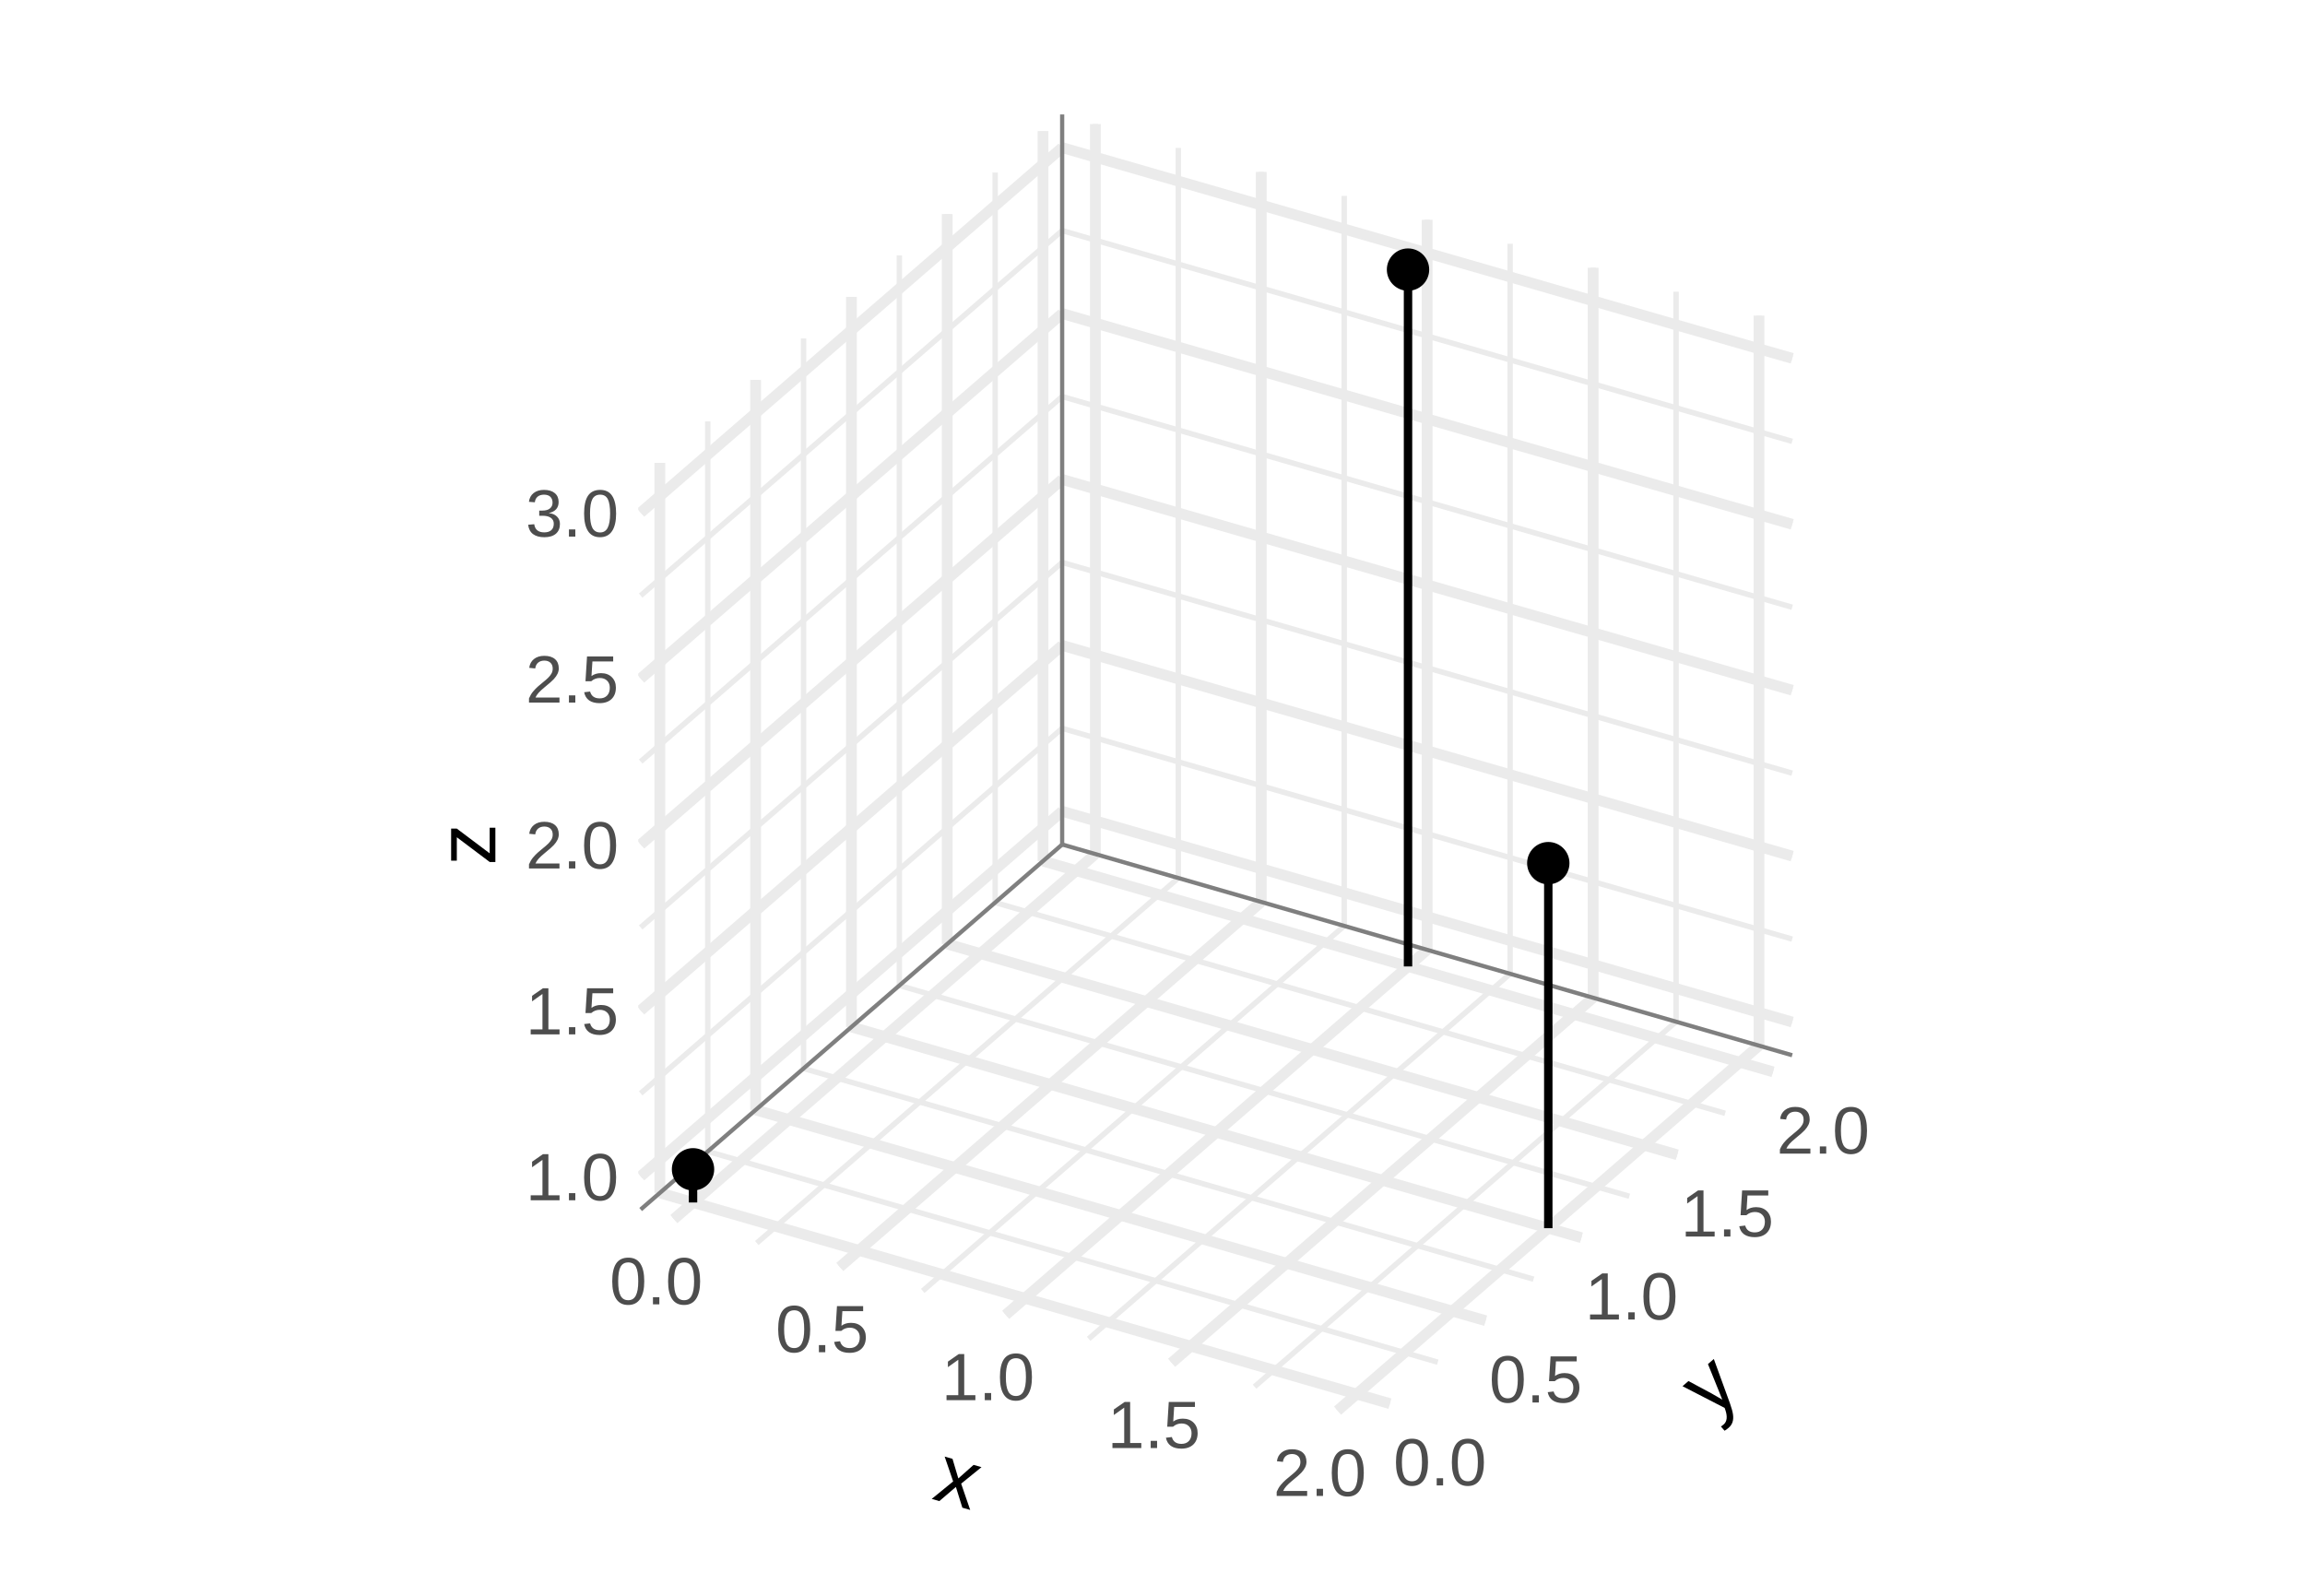
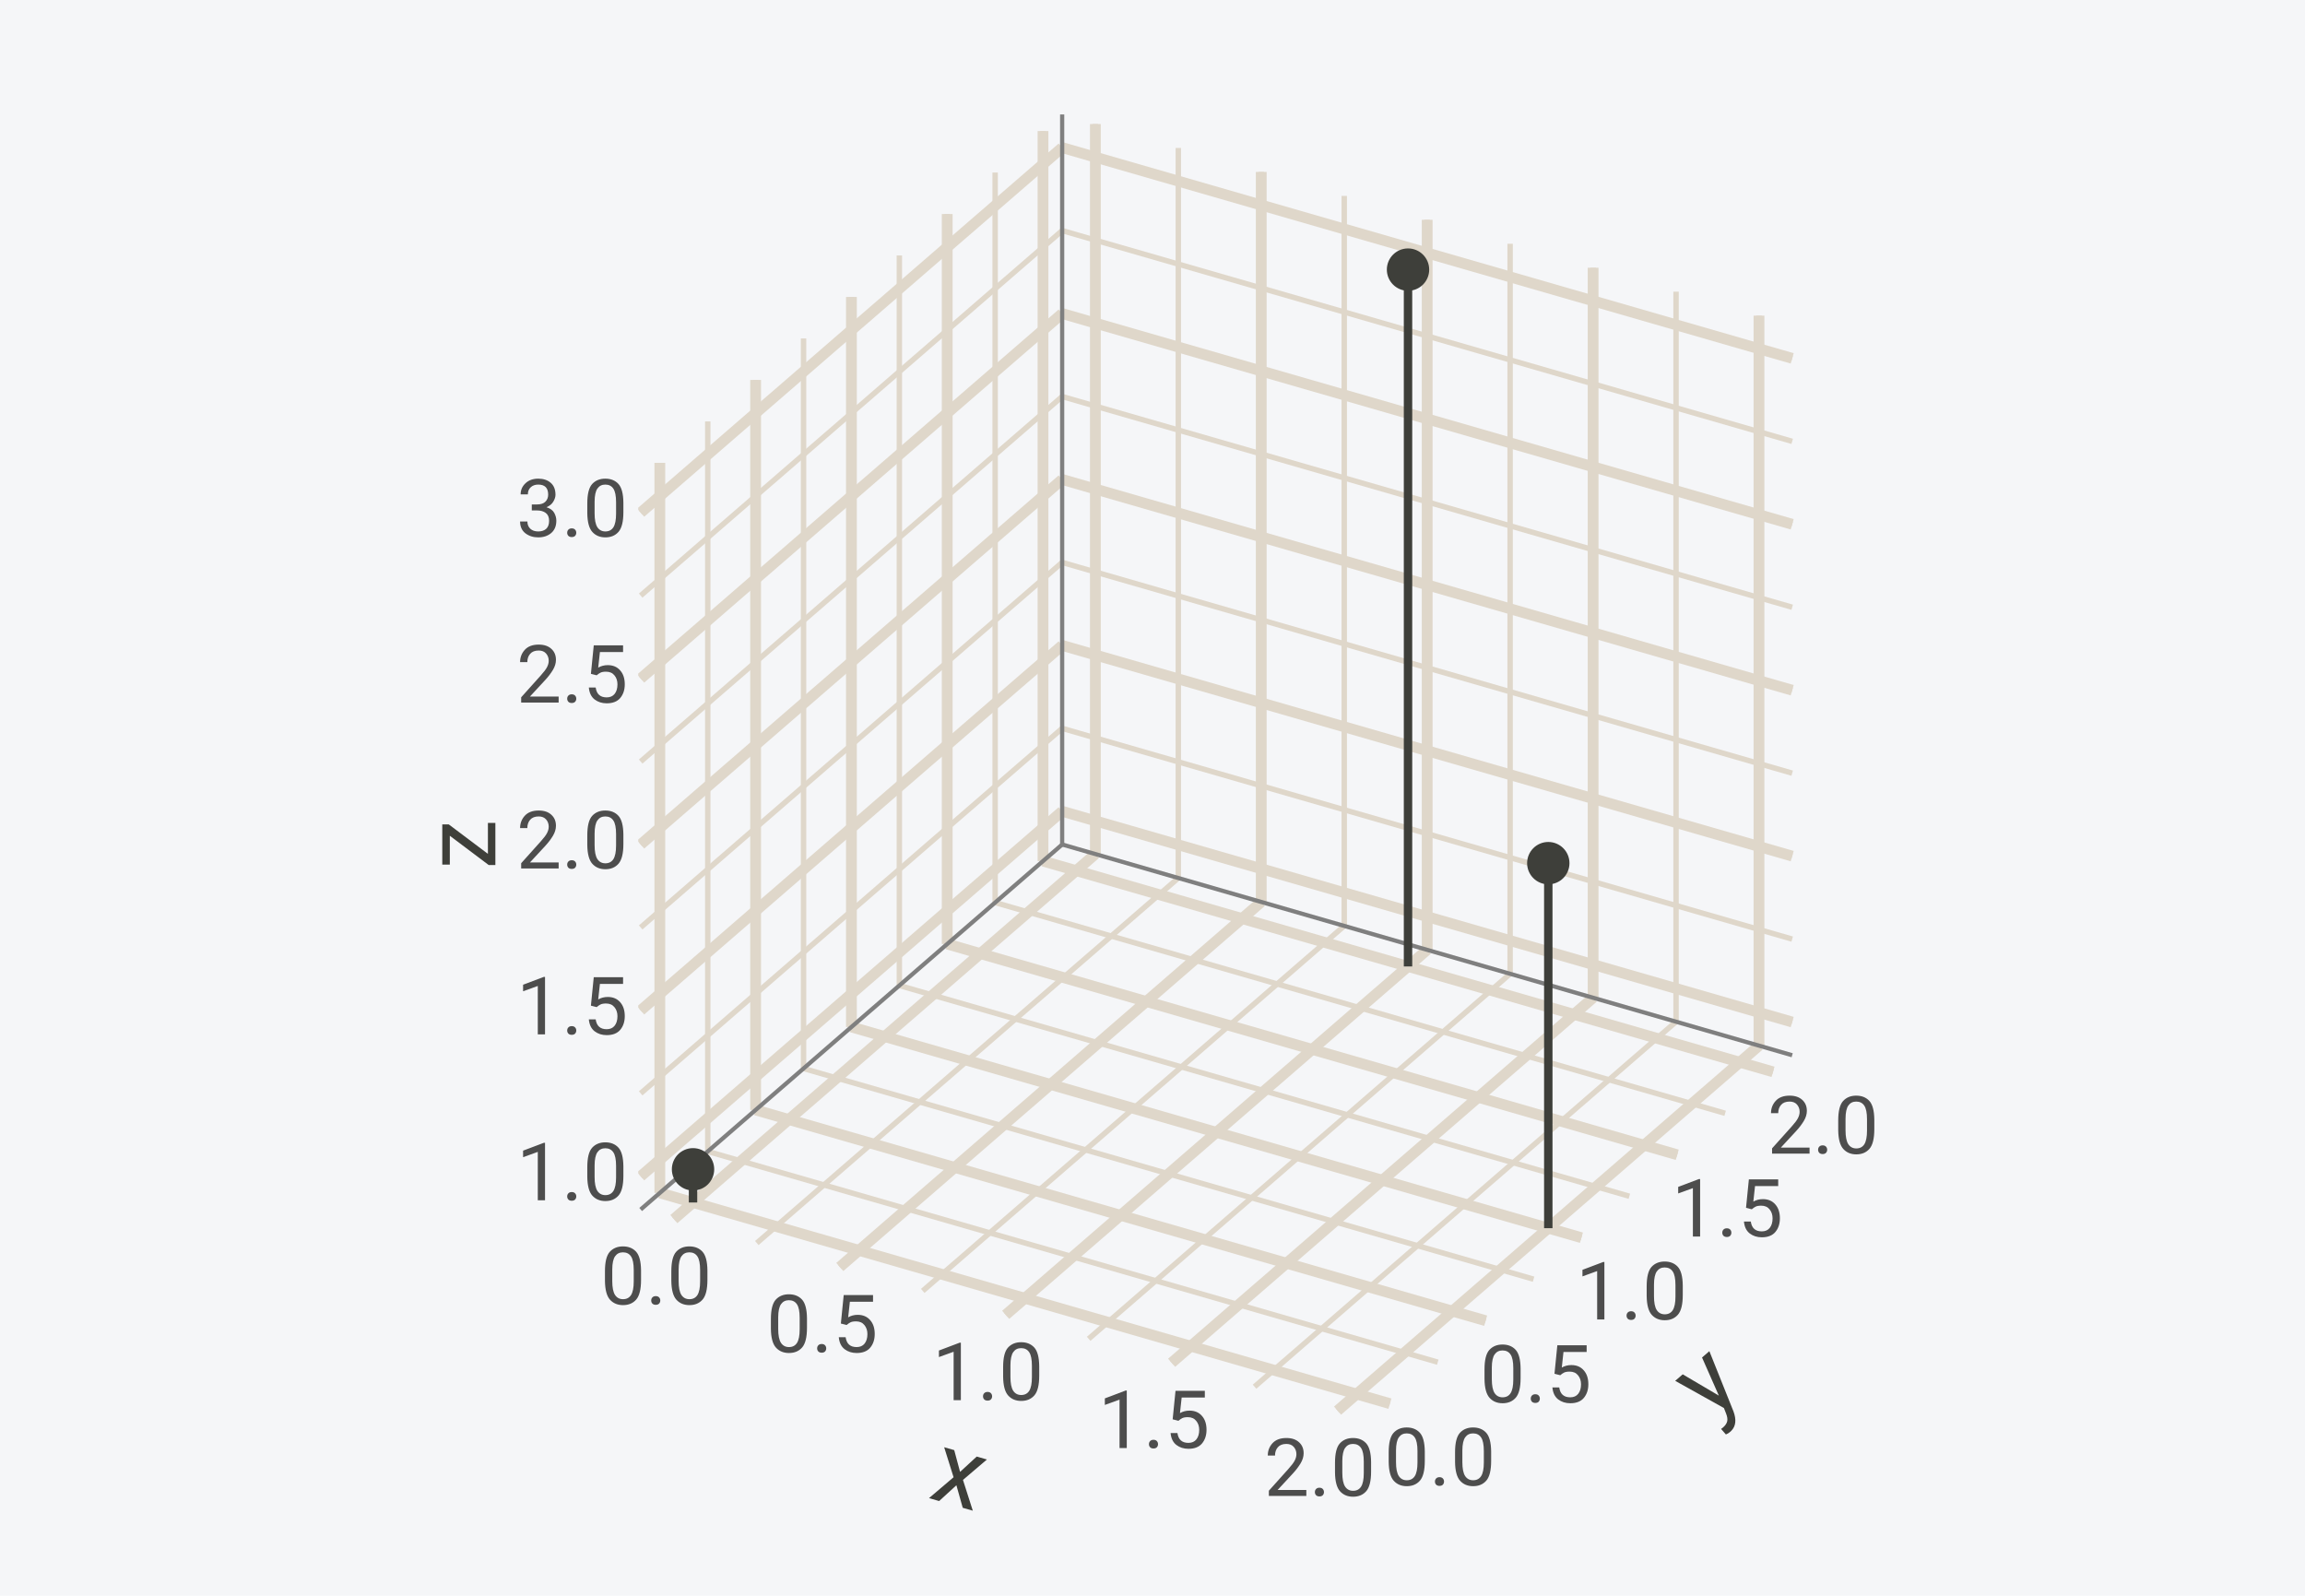
<svg xmlns="http://www.w3.org/2000/svg" width="468.00pt" height="324.00pt" viewBox="0 0 468.00 324.00">
  <g class="svglite">
    <defs>
      <style type="text/css">
-     .svglite line, .svglite polyline, .svglite polygon, .svglite path, .svglite rect, .svglite circle {
+     /* theme-aware-processed */
+     .svglite line, .svglite polyline, .svglite polygon, .svglite path, .svglite circle {
      fill: none;
-       stroke: #000000;
+       stroke: #3E3F3A;
+       stroke-linecap: round;
+       stroke-linejoin: round;
+       stroke-miterlimit: 10.00;
+     }
+     .svglite &gt; g &gt; rect {
+       fill: none;
+       stroke: #3E3F3A;
      stroke-linecap: round;
      stroke-linejoin: round;
      stroke-miterlimit: 10.00;
    }
    .svglite text {
      white-space: pre;
+       fill: #3E3F3A;
    }
    .svglite g.glyphgroup path {
      fill: inherit;
      stroke: none;
    }
  </style>
    </defs>
-     <rect width="100%" height="100%" style="stroke: none; fill: none;" />
+     <rect class="svg-bg" width="100%" height="100%" style="stroke: none; fill: #F5F6F8;" />
    <defs>
      <clipPath id="cpMC4wMHw0NjguMDB8MC4wMHwzMjQuMDA=">
        <rect x="0.00" y="0.00" width="468.00" height="324.00" />
      </clipPath>
    </defs>
    <g clip-path="url(#cpMC4wMHw0NjguMDB8MC4wMHwzMjQuMDA=)">
</g>
    <defs>
      <clipPath id="cpNzIuMDB8Mzk2LjAwfDAuMDB8MzI0LjAw">
        <rect x="72.00" y="0.00" width="324.00" height="324.00" />
      </clipPath>
    </defs>
    <g clip-path="url(#cpNzIuMDB8Mzk2LjAwfDAuMDB8MzI0LjAw)">
      <rect x="72.00" y="0.00" width="324.00" height="324.00" style="stroke-width: 1.65; stroke: none;" />
    </g>
    <g clip-path="url(#cpMC4wMHw0NjguMDB8MC4wMHwzMjQuMDA=)">
      <rect x="80.47" y="8.47" width="307.06" height="307.06" style="stroke-width: 1.65; stroke: none;" />
    </g>
    <defs>
      <clipPath id="cpMTI5LjU4fDM2NC4zOHwxNi40NHwyOTUuMTY=">
        <rect x="129.58" y="16.44" width="234.80" height="278.72" />
      </clipPath>
    </defs>
    <g clip-path="url(#cpMTI5LjU4fDM2NC4zOHwxNi40NHwyOTUuMTY=)">
-       <polyline points="133.97,242.20 133.97,93.98 " style="stroke-width: 1.10; stroke: #EBEBEB; stroke-linecap: butt;" />
-       <polyline points="143.70,233.78 143.70,85.56 " style="stroke-width: 1.10; stroke: #EBEBEB; stroke-linecap: butt;" />
-       <polyline points="153.42,225.36 153.42,77.14 " style="stroke-width: 1.10; stroke: #EBEBEB; stroke-linecap: butt;" />
-       <polyline points="163.15,216.94 163.15,68.71 " style="stroke-width: 1.10; stroke: #EBEBEB; stroke-linecap: butt;" />
-       <polyline points="172.87,208.51 172.87,60.29 " style="stroke-width: 1.10; stroke: #EBEBEB; stroke-linecap: butt;" />
-       <polyline points="182.60,200.09 182.60,51.87 " style="stroke-width: 1.10; stroke: #EBEBEB; stroke-linecap: butt;" />
-       <polyline points="192.32,191.67 192.32,43.45 " style="stroke-width: 1.10; stroke: #EBEBEB; stroke-linecap: butt;" />
-       <polyline points="202.05,183.25 202.05,35.03 " style="stroke-width: 1.10; stroke: #EBEBEB; stroke-linecap: butt;" />
-       <polyline points="211.77,174.83 211.77,26.61 " style="stroke-width: 1.10; stroke: #EBEBEB; stroke-linecap: butt;" />
-       <polyline points="133.97,242.20 133.97,93.98 " style="stroke-width: 2.19; stroke: #EBEBEB; stroke-linecap: butt;" />
-       <polyline points="153.42,225.36 153.42,77.14 " style="stroke-width: 2.19; stroke: #EBEBEB; stroke-linecap: butt;" />
-       <polyline points="172.87,208.51 172.87,60.29 " style="stroke-width: 2.19; stroke: #EBEBEB; stroke-linecap: butt;" />
-       <polyline points="192.32,191.67 192.32,43.45 " style="stroke-width: 2.19; stroke: #EBEBEB; stroke-linecap: butt;" />
-       <polyline points="211.77,174.83 211.77,26.61 " style="stroke-width: 2.19; stroke: #EBEBEB; stroke-linecap: butt;" />
-       <polyline points="130.08,238.83 215.66,164.72 " style="stroke-width: 1.10; stroke: #EBEBEB; stroke-linecap: butt;" />
-       <polyline points="130.08,221.99 215.66,147.88 " style="stroke-width: 1.10; stroke: #EBEBEB; stroke-linecap: butt;" />
-       <polyline points="130.08,205.15 215.66,131.04 " style="stroke-width: 1.10; stroke: #EBEBEB; stroke-linecap: butt;" />
-       <polyline points="130.08,188.30 215.66,114.19 " style="stroke-width: 1.10; stroke: #EBEBEB; stroke-linecap: butt;" />
-       <polyline points="130.08,171.46 215.66,97.35 " style="stroke-width: 1.10; stroke: #EBEBEB; stroke-linecap: butt;" />
-       <polyline points="130.08,154.62 215.66,80.51 " style="stroke-width: 1.10; stroke: #EBEBEB; stroke-linecap: butt;" />
-       <polyline points="130.08,137.77 215.66,63.66 " style="stroke-width: 1.10; stroke: #EBEBEB; stroke-linecap: butt;" />
-       <polyline points="130.08,120.93 215.66,46.82 " style="stroke-width: 1.10; stroke: #EBEBEB; stroke-linecap: butt;" />
-       <polyline points="130.08,104.09 215.66,29.97 " style="stroke-width: 1.10; stroke: #EBEBEB; stroke-linecap: butt;" />
-       <polyline points="130.08,238.83 215.66,164.72 " style="stroke-width: 2.19; stroke: #EBEBEB; stroke-linecap: butt;" />
-       <polyline points="130.08,205.15 215.66,131.04 " style="stroke-width: 2.19; stroke: #EBEBEB; stroke-linecap: butt;" />
-       <polyline points="130.08,171.46 215.66,97.35 " style="stroke-width: 2.19; stroke: #EBEBEB; stroke-linecap: butt;" />
-       <polyline points="130.08,137.77 215.66,63.66 " style="stroke-width: 2.19; stroke: #EBEBEB; stroke-linecap: butt;" />
-       <polyline points="130.08,104.09 215.66,29.97 " style="stroke-width: 2.19; stroke: #EBEBEB; stroke-linecap: butt;" />
-       <polyline points="222.40,173.40 222.40,25.18 " style="stroke-width: 1.10; stroke: #EBEBEB; stroke-linecap: butt;" />
-       <polyline points="239.24,178.27 239.24,30.04 " style="stroke-width: 1.10; stroke: #EBEBEB; stroke-linecap: butt;" />
-       <polyline points="256.08,183.13 256.08,34.91 " style="stroke-width: 1.10; stroke: #EBEBEB; stroke-linecap: butt;" />
-       <polyline points="272.93,187.99 272.93,39.77 " style="stroke-width: 1.10; stroke: #EBEBEB; stroke-linecap: butt;" />
-       <polyline points="289.77,192.85 289.77,44.63 " style="stroke-width: 1.10; stroke: #EBEBEB; stroke-linecap: butt;" />
-       <polyline points="306.61,197.72 306.61,49.49 " style="stroke-width: 1.10; stroke: #EBEBEB; stroke-linecap: butt;" />
-       <polyline points="323.46,202.58 323.46,54.36 " style="stroke-width: 1.10; stroke: #EBEBEB; stroke-linecap: butt;" />
-       <polyline points="340.30,207.44 340.30,59.22 " style="stroke-width: 1.10; stroke: #EBEBEB; stroke-linecap: butt;" />
-       <polyline points="357.14,212.30 357.14,64.08 " style="stroke-width: 1.10; stroke: #EBEBEB; stroke-linecap: butt;" />
-       <polyline points="222.40,173.40 222.40,25.18 " style="stroke-width: 2.19; stroke: #EBEBEB; stroke-linecap: butt;" />
-       <polyline points="256.08,183.13 256.08,34.91 " style="stroke-width: 2.19; stroke: #EBEBEB; stroke-linecap: butt;" />
-       <polyline points="289.77,192.85 289.77,44.63 " style="stroke-width: 2.19; stroke: #EBEBEB; stroke-linecap: butt;" />
-       <polyline points="323.46,202.58 323.46,54.36 " style="stroke-width: 2.19; stroke: #EBEBEB; stroke-linecap: butt;" />
-       <polyline points="357.14,212.30 357.14,64.08 " style="stroke-width: 2.19; stroke: #EBEBEB; stroke-linecap: butt;" />
-       <polyline points="215.66,164.72 363.88,207.51 " style="stroke-width: 1.10; stroke: #EBEBEB; stroke-linecap: butt;" />
-       <polyline points="215.66,147.88 363.88,190.67 " style="stroke-width: 1.10; stroke: #EBEBEB; stroke-linecap: butt;" />
-       <polyline points="215.66,131.04 363.88,173.82 " style="stroke-width: 1.10; stroke: #EBEBEB; stroke-linecap: butt;" />
-       <polyline points="215.66,114.19 363.88,156.98 " style="stroke-width: 1.10; stroke: #EBEBEB; stroke-linecap: butt;" />
-       <polyline points="215.66,97.35 363.88,140.14 " style="stroke-width: 1.10; stroke: #EBEBEB; stroke-linecap: butt;" />
-       <polyline points="215.66,80.51 363.88,123.29 " style="stroke-width: 1.10; stroke: #EBEBEB; stroke-linecap: butt;" />
-       <polyline points="215.66,63.66 363.88,106.45 " style="stroke-width: 1.10; stroke: #EBEBEB; stroke-linecap: butt;" />
-       <polyline points="215.66,46.82 363.88,89.61 " style="stroke-width: 1.10; stroke: #EBEBEB; stroke-linecap: butt;" />
-       <polyline points="215.66,29.97 363.88,72.76 " style="stroke-width: 1.10; stroke: #EBEBEB; stroke-linecap: butt;" />
-       <polyline points="215.66,164.72 363.88,207.51 " style="stroke-width: 2.19; stroke: #EBEBEB; stroke-linecap: butt;" />
-       <polyline points="215.66,131.04 363.88,173.82 " style="stroke-width: 2.19; stroke: #EBEBEB; stroke-linecap: butt;" />
-       <polyline points="215.66,97.35 363.88,140.14 " style="stroke-width: 2.19; stroke: #EBEBEB; stroke-linecap: butt;" />
-       <polyline points="215.66,63.66 363.88,106.45 " style="stroke-width: 2.19; stroke: #EBEBEB; stroke-linecap: butt;" />
-       <polyline points="215.66,29.97 363.88,72.76 " style="stroke-width: 2.19; stroke: #EBEBEB; stroke-linecap: butt;" />
-       <polyline points="136.82,247.52 222.40,173.40 " style="stroke-width: 1.10; stroke: #EBEBEB; stroke-linecap: butt;" />
-       <polyline points="153.66,252.38 239.24,178.27 " style="stroke-width: 1.10; stroke: #EBEBEB; stroke-linecap: butt;" />
-       <polyline points="170.51,257.24 256.08,183.13 " style="stroke-width: 1.10; stroke: #EBEBEB; stroke-linecap: butt;" />
-       <polyline points="187.35,262.10 272.93,187.99 " style="stroke-width: 1.10; stroke: #EBEBEB; stroke-linecap: butt;" />
-       <polyline points="204.19,266.96 289.77,192.85 " style="stroke-width: 1.10; stroke: #EBEBEB; stroke-linecap: butt;" />
-       <polyline points="221.04,271.83 306.61,197.72 " style="stroke-width: 1.10; stroke: #EBEBEB; stroke-linecap: butt;" />
-       <polyline points="237.88,276.69 323.46,202.58 " style="stroke-width: 1.10; stroke: #EBEBEB; stroke-linecap: butt;" />
-       <polyline points="254.72,281.55 340.30,207.44 " style="stroke-width: 1.10; stroke: #EBEBEB; stroke-linecap: butt;" />
-       <polyline points="271.57,286.41 357.14,212.30 " style="stroke-width: 1.10; stroke: #EBEBEB; stroke-linecap: butt;" />
-       <polyline points="136.82,247.52 222.40,173.40 " style="stroke-width: 2.19; stroke: #EBEBEB; stroke-linecap: butt;" />
-       <polyline points="170.51,257.24 256.08,183.13 " style="stroke-width: 2.19; stroke: #EBEBEB; stroke-linecap: butt;" />
-       <polyline points="204.19,266.96 289.77,192.85 " style="stroke-width: 2.19; stroke: #EBEBEB; stroke-linecap: butt;" />
-       <polyline points="237.88,276.69 323.46,202.58 " style="stroke-width: 2.19; stroke: #EBEBEB; stroke-linecap: butt;" />
-       <polyline points="271.57,286.41 357.14,212.30 " style="stroke-width: 2.19; stroke: #EBEBEB; stroke-linecap: butt;" />
-       <polyline points="133.97,242.20 282.20,284.99 " style="stroke-width: 1.10; stroke: #EBEBEB; stroke-linecap: butt;" />
-       <polyline points="143.70,233.78 291.92,276.57 " style="stroke-width: 1.10; stroke: #EBEBEB; stroke-linecap: butt;" />
-       <polyline points="153.42,225.36 301.64,268.15 " style="stroke-width: 1.10; stroke: #EBEBEB; stroke-linecap: butt;" />
-       <polyline points="163.15,216.94 311.37,259.72 " style="stroke-width: 1.10; stroke: #EBEBEB; stroke-linecap: butt;" />
-       <polyline points="172.87,208.51 321.09,251.30 " style="stroke-width: 1.10; stroke: #EBEBEB; stroke-linecap: butt;" />
-       <polyline points="182.60,200.09 330.82,242.88 " style="stroke-width: 1.10; stroke: #EBEBEB; stroke-linecap: butt;" />
-       <polyline points="192.32,191.67 340.54,234.46 " style="stroke-width: 1.10; stroke: #EBEBEB; stroke-linecap: butt;" />
-       <polyline points="202.05,183.25 350.27,226.04 " style="stroke-width: 1.10; stroke: #EBEBEB; stroke-linecap: butt;" />
-       <polyline points="211.77,174.83 359.99,217.62 " style="stroke-width: 1.10; stroke: #EBEBEB; stroke-linecap: butt;" />
-       <polyline points="133.97,242.20 282.20,284.99 " style="stroke-width: 2.19; stroke: #EBEBEB; stroke-linecap: butt;" />
-       <polyline points="153.42,225.36 301.64,268.15 " style="stroke-width: 2.19; stroke: #EBEBEB; stroke-linecap: butt;" />
-       <polyline points="172.87,208.51 321.09,251.30 " style="stroke-width: 2.19; stroke: #EBEBEB; stroke-linecap: butt;" />
-       <polyline points="192.32,191.67 340.54,234.46 " style="stroke-width: 2.19; stroke: #EBEBEB; stroke-linecap: butt;" />
-       <polyline points="211.77,174.83 359.99,217.62 " style="stroke-width: 2.19; stroke: #EBEBEB; stroke-linecap: butt;" />
+       <polyline points="133.97,242.20 133.97,93.98 " style="stroke-width: 1.10; stroke: #DFD7CA; stroke-linecap: butt;" />
+       <polyline points="143.70,233.78 143.70,85.56 " style="stroke-width: 1.10; stroke: #DFD7CA; stroke-linecap: butt;" />
+       <polyline points="153.42,225.36 153.42,77.14 " style="stroke-width: 1.10; stroke: #DFD7CA; stroke-linecap: butt;" />
+       <polyline points="163.15,216.94 163.15,68.71 " style="stroke-width: 1.10; stroke: #DFD7CA; stroke-linecap: butt;" />
+       <polyline points="172.87,208.51 172.87,60.29 " style="stroke-width: 1.10; stroke: #DFD7CA; stroke-linecap: butt;" />
+       <polyline points="182.60,200.09 182.60,51.87 " style="stroke-width: 1.10; stroke: #DFD7CA; stroke-linecap: butt;" />
+       <polyline points="192.32,191.67 192.32,43.45 " style="stroke-width: 1.10; stroke: #DFD7CA; stroke-linecap: butt;" />
+       <polyline points="202.05,183.25 202.05,35.03 " style="stroke-width: 1.10; stroke: #DFD7CA; stroke-linecap: butt;" />
+       <polyline points="211.77,174.83 211.77,26.61 " style="stroke-width: 1.10; stroke: #DFD7CA; stroke-linecap: butt;" />
+       <polyline points="133.97,242.20 133.97,93.98 " style="stroke-width: 2.19; stroke: #DFD7CA; stroke-linecap: butt;" />
+       <polyline points="153.42,225.36 153.42,77.14 " style="stroke-width: 2.19; stroke: #DFD7CA; stroke-linecap: butt;" />
+       <polyline points="172.87,208.51 172.87,60.29 " style="stroke-width: 2.19; stroke: #DFD7CA; stroke-linecap: butt;" />
+       <polyline points="192.32,191.67 192.32,43.45 " style="stroke-width: 2.19; stroke: #DFD7CA; stroke-linecap: butt;" />
+       <polyline points="211.77,174.83 211.77,26.61 " style="stroke-width: 2.19; stroke: #DFD7CA; stroke-linecap: butt;" />
+       <polyline points="130.08,238.83 215.66,164.72 " style="stroke-width: 1.10; stroke: #DFD7CA; stroke-linecap: butt;" />
+       <polyline points="130.08,221.99 215.66,147.88 " style="stroke-width: 1.10; stroke: #DFD7CA; stroke-linecap: butt;" />
+       <polyline points="130.08,205.15 215.66,131.04 " style="stroke-width: 1.10; stroke: #DFD7CA; stroke-linecap: butt;" />
+       <polyline points="130.08,188.30 215.66,114.19 " style="stroke-width: 1.10; stroke: #DFD7CA; stroke-linecap: butt;" />
+       <polyline points="130.08,171.46 215.66,97.35 " style="stroke-width: 1.10; stroke: #DFD7CA; stroke-linecap: butt;" />
+       <polyline points="130.08,154.62 215.66,80.51 " style="stroke-width: 1.10; stroke: #DFD7CA; stroke-linecap: butt;" />
+       <polyline points="130.08,137.77 215.66,63.66 " style="stroke-width: 1.10; stroke: #DFD7CA; stroke-linecap: butt;" />
+       <polyline points="130.08,120.93 215.66,46.82 " style="stroke-width: 1.10; stroke: #DFD7CA; stroke-linecap: butt;" />
+       <polyline points="130.08,104.09 215.66,29.97 " style="stroke-width: 1.10; stroke: #DFD7CA; stroke-linecap: butt;" />
+       <polyline points="130.08,238.83 215.66,164.72 " style="stroke-width: 2.19; stroke: #DFD7CA; stroke-linecap: butt;" />
+       <polyline points="130.08,205.15 215.66,131.04 " style="stroke-width: 2.19; stroke: #DFD7CA; stroke-linecap: butt;" />
+       <polyline points="130.08,171.46 215.66,97.35 " style="stroke-width: 2.19; stroke: #DFD7CA; stroke-linecap: butt;" />
+       <polyline points="130.08,137.77 215.66,63.66 " style="stroke-width: 2.19; stroke: #DFD7CA; stroke-linecap: butt;" />
+       <polyline points="130.08,104.09 215.66,29.97 " style="stroke-width: 2.19; stroke: #DFD7CA; stroke-linecap: butt;" />
+       <polyline points="222.40,173.40 222.40,25.18 " style="stroke-width: 1.10; stroke: #DFD7CA; stroke-linecap: butt;" />
+       <polyline points="239.24,178.27 239.24,30.04 " style="stroke-width: 1.10; stroke: #DFD7CA; stroke-linecap: butt;" />
+       <polyline points="256.08,183.13 256.08,34.91 " style="stroke-width: 1.10; stroke: #DFD7CA; stroke-linecap: butt;" />
+       <polyline points="272.93,187.99 272.93,39.77 " style="stroke-width: 1.10; stroke: #DFD7CA; stroke-linecap: butt;" />
+       <polyline points="289.77,192.85 289.77,44.63 " style="stroke-width: 1.10; stroke: #DFD7CA; stroke-linecap: butt;" />
+       <polyline points="306.61,197.72 306.61,49.49 " style="stroke-width: 1.10; stroke: #DFD7CA; stroke-linecap: butt;" />
+       <polyline points="323.46,202.58 323.46,54.36 " style="stroke-width: 1.10; stroke: #DFD7CA; stroke-linecap: butt;" />
+       <polyline points="340.30,207.44 340.30,59.22 " style="stroke-width: 1.10; stroke: #DFD7CA; stroke-linecap: butt;" />
+       <polyline points="357.14,212.30 357.14,64.08 " style="stroke-width: 1.10; stroke: #DFD7CA; stroke-linecap: butt;" />
+       <polyline points="222.40,173.40 222.40,25.18 " style="stroke-width: 2.19; stroke: #DFD7CA; stroke-linecap: butt;" />
+       <polyline points="256.08,183.13 256.08,34.91 " style="stroke-width: 2.19; stroke: #DFD7CA; stroke-linecap: butt;" />
+       <polyline points="289.77,192.85 289.77,44.63 " style="stroke-width: 2.19; stroke: #DFD7CA; stroke-linecap: butt;" />
+       <polyline points="323.46,202.58 323.46,54.36 " style="stroke-width: 2.19; stroke: #DFD7CA; stroke-linecap: butt;" />
+       <polyline points="357.14,212.30 357.14,64.08 " style="stroke-width: 2.19; stroke: #DFD7CA; stroke-linecap: butt;" />
+       <polyline points="215.66,164.72 363.88,207.51 " style="stroke-width: 1.10; stroke: #DFD7CA; stroke-linecap: butt;" />
+       <polyline points="215.66,147.88 363.88,190.67 " style="stroke-width: 1.10; stroke: #DFD7CA; stroke-linecap: butt;" />
+       <polyline points="215.66,131.04 363.88,173.82 " style="stroke-width: 1.10; stroke: #DFD7CA; stroke-linecap: butt;" />
+       <polyline points="215.66,114.19 363.88,156.98 " style="stroke-width: 1.10; stroke: #DFD7CA; stroke-linecap: butt;" />
+       <polyline points="215.66,97.35 363.88,140.14 " style="stroke-width: 1.10; stroke: #DFD7CA; stroke-linecap: butt;" />
+       <polyline points="215.66,80.51 363.88,123.29 " style="stroke-width: 1.10; stroke: #DFD7CA; stroke-linecap: butt;" />
+       <polyline points="215.66,63.66 363.88,106.45 " style="stroke-width: 1.10; stroke: #DFD7CA; stroke-linecap: butt;" />
+       <polyline points="215.66,46.82 363.88,89.61 " style="stroke-width: 1.10; stroke: #DFD7CA; stroke-linecap: butt;" />
+       <polyline points="215.66,29.97 363.88,72.76 " style="stroke-width: 1.10; stroke: #DFD7CA; stroke-linecap: butt;" />
+       <polyline points="215.66,164.72 363.88,207.51 " style="stroke-width: 2.19; stroke: #DFD7CA; stroke-linecap: butt;" />
+       <polyline points="215.66,131.04 363.88,173.82 " style="stroke-width: 2.19; stroke: #DFD7CA; stroke-linecap: butt;" />
+       <polyline points="215.66,97.35 363.88,140.14 " style="stroke-width: 2.19; stroke: #DFD7CA; stroke-linecap: butt;" />
+       <polyline points="215.66,63.66 363.88,106.45 " style="stroke-width: 2.19; stroke: #DFD7CA; stroke-linecap: butt;" />
+       <polyline points="215.66,29.97 363.88,72.76 " style="stroke-width: 2.19; stroke: #DFD7CA; stroke-linecap: butt;" />
+       <polyline points="136.82,247.52 222.40,173.40 " style="stroke-width: 1.10; stroke: #DFD7CA; stroke-linecap: butt;" />
+       <polyline points="153.66,252.38 239.24,178.27 " style="stroke-width: 1.10; stroke: #DFD7CA; stroke-linecap: butt;" />
+       <polyline points="170.51,257.24 256.08,183.13 " style="stroke-width: 1.10; stroke: #DFD7CA; stroke-linecap: butt;" />
+       <polyline points="187.35,262.10 272.93,187.99 " style="stroke-width: 1.10; stroke: #DFD7CA; stroke-linecap: butt;" />
+       <polyline points="204.19,266.96 289.77,192.85 " style="stroke-width: 1.10; stroke: #DFD7CA; stroke-linecap: butt;" />
+       <polyline points="221.04,271.83 306.61,197.72 " style="stroke-width: 1.10; stroke: #DFD7CA; stroke-linecap: butt;" />
+       <polyline points="237.88,276.69 323.46,202.58 " style="stroke-width: 1.10; stroke: #DFD7CA; stroke-linecap: butt;" />
+       <polyline points="254.72,281.55 340.30,207.44 " style="stroke-width: 1.10; stroke: #DFD7CA; stroke-linecap: butt;" />
+       <polyline points="271.57,286.41 357.14,212.30 " style="stroke-width: 1.10; stroke: #DFD7CA; stroke-linecap: butt;" />
+       <polyline points="136.82,247.52 222.40,173.40 " style="stroke-width: 2.19; stroke: #DFD7CA; stroke-linecap: butt;" />
+       <polyline points="170.51,257.24 256.08,183.13 " style="stroke-width: 2.19; stroke: #DFD7CA; stroke-linecap: butt;" />
+       <polyline points="204.19,266.96 289.77,192.85 " style="stroke-width: 2.19; stroke: #DFD7CA; stroke-linecap: butt;" />
+       <polyline points="237.88,276.69 323.46,202.58 " style="stroke-width: 2.19; stroke: #DFD7CA; stroke-linecap: butt;" />
+       <polyline points="271.57,286.41 357.14,212.30 " style="stroke-width: 2.19; stroke: #DFD7CA; stroke-linecap: butt;" />
+       <polyline points="133.97,242.20 282.20,284.99 " style="stroke-width: 1.10; stroke: #DFD7CA; stroke-linecap: butt;" />
+       <polyline points="143.70,233.78 291.92,276.57 " style="stroke-width: 1.10; stroke: #DFD7CA; stroke-linecap: butt;" />
+       <polyline points="153.42,225.36 301.64,268.15 " style="stroke-width: 1.10; stroke: #DFD7CA; stroke-linecap: butt;" />
+       <polyline points="163.15,216.94 311.37,259.72 " style="stroke-width: 1.10; stroke: #DFD7CA; stroke-linecap: butt;" />
+       <polyline points="172.87,208.51 321.09,251.30 " style="stroke-width: 1.10; stroke: #DFD7CA; stroke-linecap: butt;" />
+       <polyline points="182.60,200.09 330.82,242.88 " style="stroke-width: 1.10; stroke: #DFD7CA; stroke-linecap: butt;" />
+       <polyline points="192.32,191.67 340.54,234.46 " style="stroke-width: 1.10; stroke: #DFD7CA; stroke-linecap: butt;" />
+       <polyline points="202.05,183.25 350.27,226.04 " style="stroke-width: 1.10; stroke: #DFD7CA; stroke-linecap: butt;" />
+       <polyline points="211.77,174.83 359.99,217.62 " style="stroke-width: 1.10; stroke: #DFD7CA; stroke-linecap: butt;" />
+       <polyline points="133.97,242.20 282.20,284.99 " style="stroke-width: 2.19; stroke: #DFD7CA; stroke-linecap: butt;" />
+       <polyline points="153.42,225.36 301.64,268.15 " style="stroke-width: 2.19; stroke: #DFD7CA; stroke-linecap: butt;" />
+       <polyline points="172.87,208.51 321.09,251.30 " style="stroke-width: 2.19; stroke: #DFD7CA; stroke-linecap: butt;" />
+       <polyline points="192.32,191.67 340.54,234.46 " style="stroke-width: 2.19; stroke: #DFD7CA; stroke-linecap: butt;" />
+       <polyline points="211.77,174.83 359.99,217.62 " style="stroke-width: 2.19; stroke: #DFD7CA; stroke-linecap: butt;" />
      <polyline points="215.66,171.46 363.88,214.25 " style="stroke-width: 0.85; stroke: #7F7F7F; stroke-linecap: butt;" />
      <polyline points="130.08,245.57 215.66,171.46 " style="stroke-width: 0.85; stroke: #7F7F7F; stroke-linecap: butt;" />
      <polyline points="215.66,171.46 215.66,23.24 " style="stroke-width: 0.85; stroke: #7F7F7F; stroke-linecap: butt;" />
      <polyline points="285.88,54.74 285.88,196.22 " style="stroke-width: 1.71; stroke-linecap: butt;" />
      <polyline points="140.71,237.41 140.71,244.15 " style="stroke-width: 1.71; stroke-linecap: butt;" />
      <polyline points="314.36,175.25 314.36,249.36 " style="stroke-width: 1.71; stroke-linecap: butt;" />
-       <circle cx="285.88" cy="54.74" r="3.75" style="stroke-width: 1.10; fill: #000000;" />
-       <circle cx="140.71" cy="237.41" r="3.75" style="stroke-width: 1.10; fill: #000000;" />
-       <circle cx="314.36" cy="175.25" r="3.75" style="stroke-width: 1.10; fill: #000000;" />
+       <circle class="theme-fill-fg" cx="285.88" cy="54.74" r="3.75" style="stroke-width: 1.10; fill: #3E3F3A;" />
+       <circle class="theme-fill-fg" cx="140.71" cy="237.41" r="3.75" style="stroke-width: 1.10; fill: #3E3F3A;" />
+       <circle class="theme-fill-fg" cx="314.36" cy="175.25" r="3.75" style="stroke-width: 1.10; fill: #3E3F3A;" />
    </g>
    <g clip-path="url(#cpMC4wMHw0NjguMDB8MC4wMHwzMjQuMDA=)">
-       <text x="133.23" y="264.83" text-anchor="middle" style="font-size: 13.60px;fill: #4D4D4D; font-family: &quot;Arial&quot;;" textLength="18.91px" lengthAdjust="spacingAndGlyphs">0.0</text>
-       <text x="166.92" y="274.55" text-anchor="middle" style="font-size: 13.60px;fill: #4D4D4D; font-family: &quot;Arial&quot;;" textLength="18.91px" lengthAdjust="spacingAndGlyphs">0.5</text>
-       <text x="200.60" y="284.28" text-anchor="middle" style="font-size: 13.60px;fill: #4D4D4D; font-family: &quot;Arial&quot;;" textLength="18.91px" lengthAdjust="spacingAndGlyphs">1.0</text>
-       <text x="234.29" y="294.00" text-anchor="middle" style="font-size: 13.60px;fill: #4D4D4D; font-family: &quot;Arial&quot;;" textLength="18.91px" lengthAdjust="spacingAndGlyphs">1.5</text>
-       <text x="267.98" y="303.73" text-anchor="middle" style="font-size: 13.60px;fill: #4D4D4D; font-family: &quot;Arial&quot;;" textLength="18.91px" lengthAdjust="spacingAndGlyphs">2.0</text>
-       <text transform="translate(193.08,305.45) rotate(16)" text-anchor="middle" style="font-size: 17.00px; font-family: &quot;Arial&quot;;" textLength="8.50px" lengthAdjust="spacingAndGlyphs">x</text>
-       <text x="292.36" y="301.59" text-anchor="middle" style="font-size: 13.60px;fill: #4D4D4D; font-family: &quot;Arial&quot;;" textLength="18.91px" lengthAdjust="spacingAndGlyphs">0.0</text>
-       <text x="311.81" y="284.75" text-anchor="middle" style="font-size: 13.60px;fill: #4D4D4D; font-family: &quot;Arial&quot;;" textLength="18.91px" lengthAdjust="spacingAndGlyphs">0.5</text>
-       <text x="331.26" y="267.90" text-anchor="middle" style="font-size: 13.60px;fill: #4D4D4D; font-family: &quot;Arial&quot;;" textLength="18.91px" lengthAdjust="spacingAndGlyphs">1.0</text>
-       <text x="350.70" y="251.06" text-anchor="middle" style="font-size: 13.60px;fill: #4D4D4D; font-family: &quot;Arial&quot;;" textLength="18.91px" lengthAdjust="spacingAndGlyphs">1.5</text>
-       <text x="370.15" y="234.22" text-anchor="middle" style="font-size: 13.60px;fill: #4D4D4D; font-family: &quot;Arial&quot;;" textLength="18.91px" lengthAdjust="spacingAndGlyphs">2.0</text>
-       <text transform="translate(350.68,285.47) rotate(-41)" text-anchor="middle" style="font-size: 17.00px; font-family: &quot;Arial&quot;;" textLength="8.50px" lengthAdjust="spacingAndGlyphs">y</text>
-       <text x="116.17" y="243.70" text-anchor="middle" style="font-size: 13.60px;fill: #4D4D4D; font-family: &quot;Arial&quot;;" textLength="18.91px" lengthAdjust="spacingAndGlyphs">1.0</text>
-       <text x="116.17" y="210.01" text-anchor="middle" style="font-size: 13.60px;fill: #4D4D4D; font-family: &quot;Arial&quot;;" textLength="18.91px" lengthAdjust="spacingAndGlyphs">1.5</text>
-       <text x="116.17" y="176.33" text-anchor="middle" style="font-size: 13.60px;fill: #4D4D4D; font-family: &quot;Arial&quot;;" textLength="18.91px" lengthAdjust="spacingAndGlyphs">2.0</text>
-       <text x="116.17" y="142.64" text-anchor="middle" style="font-size: 13.60px;fill: #4D4D4D; font-family: &quot;Arial&quot;;" textLength="18.91px" lengthAdjust="spacingAndGlyphs">2.5</text>
-       <text x="116.17" y="108.95" text-anchor="middle" style="font-size: 13.60px;fill: #4D4D4D; font-family: &quot;Arial&quot;;" textLength="18.91px" lengthAdjust="spacingAndGlyphs">3.0</text>
-       <text transform="translate(100.58,171.46) rotate(-90)" text-anchor="middle" style="font-size: 17.00px; font-family: &quot;Arial&quot;;" textLength="8.50px" lengthAdjust="spacingAndGlyphs">z</text>
+       <text x="133.23" y="264.83" text-anchor="middle" style="font-size: 1.36em;fill: #4D4D4D; font-family: &quot;Roboto&quot;, -apple-system, BlinkMacSystemFont, &quot;Segoe UI&quot;, system-ui, sans-serif;">0.0</text>
+       <text x="166.92" y="274.55" text-anchor="middle" style="font-size: 1.36em;fill: #4D4D4D; font-family: &quot;Roboto&quot;, -apple-system, BlinkMacSystemFont, &quot;Segoe UI&quot;, system-ui, sans-serif;">0.5</text>
+       <text x="200.60" y="284.28" text-anchor="middle" style="font-size: 1.36em;fill: #4D4D4D; font-family: &quot;Roboto&quot;, -apple-system, BlinkMacSystemFont, &quot;Segoe UI&quot;, system-ui, sans-serif;">1.0</text>
+       <text x="234.29" y="294.00" text-anchor="middle" style="font-size: 1.36em;fill: #4D4D4D; font-family: &quot;Roboto&quot;, -apple-system, BlinkMacSystemFont, &quot;Segoe UI&quot;, system-ui, sans-serif;">1.5</text>
+       <text x="267.98" y="303.73" text-anchor="middle" style="font-size: 1.36em;fill: #4D4D4D; font-family: &quot;Roboto&quot;, -apple-system, BlinkMacSystemFont, &quot;Segoe UI&quot;, system-ui, sans-serif;">2.0</text>
+       <text transform="translate(193.08,305.45) rotate(16)" text-anchor="middle" style="font-size: 1.7em; font-family: &quot;Roboto&quot;, -apple-system, BlinkMacSystemFont, &quot;Segoe UI&quot;, system-ui, sans-serif;">x</text>
+       <text x="292.36" y="301.59" text-anchor="middle" style="font-size: 1.36em;fill: #4D4D4D; font-family: &quot;Roboto&quot;, -apple-system, BlinkMacSystemFont, &quot;Segoe UI&quot;, system-ui, sans-serif;">0.0</text>
+       <text x="311.81" y="284.75" text-anchor="middle" style="font-size: 1.36em;fill: #4D4D4D; font-family: &quot;Roboto&quot;, -apple-system, BlinkMacSystemFont, &quot;Segoe UI&quot;, system-ui, sans-serif;">0.5</text>
+       <text x="331.26" y="267.90" text-anchor="middle" style="font-size: 1.36em;fill: #4D4D4D; font-family: &quot;Roboto&quot;, -apple-system, BlinkMacSystemFont, &quot;Segoe UI&quot;, system-ui, sans-serif;">1.0</text>
+       <text x="350.70" y="251.06" text-anchor="middle" style="font-size: 1.36em;fill: #4D4D4D; font-family: &quot;Roboto&quot;, -apple-system, BlinkMacSystemFont, &quot;Segoe UI&quot;, system-ui, sans-serif;">1.5</text>
+       <text x="370.15" y="234.22" text-anchor="middle" style="font-size: 1.36em;fill: #4D4D4D; font-family: &quot;Roboto&quot;, -apple-system, BlinkMacSystemFont, &quot;Segoe UI&quot;, system-ui, sans-serif;">2.0</text>
+       <text transform="translate(350.68,285.47) rotate(-41)" text-anchor="middle" style="font-size: 1.7em; font-family: &quot;Roboto&quot;, -apple-system, BlinkMacSystemFont, &quot;Segoe UI&quot;, system-ui, sans-serif;">y</text>
+       <text x="116.17" y="243.70" text-anchor="middle" style="font-size: 1.36em;fill: #4D4D4D; font-family: &quot;Roboto&quot;, -apple-system, BlinkMacSystemFont, &quot;Segoe UI&quot;, system-ui, sans-serif;">1.0</text>
+       <text x="116.17" y="210.01" text-anchor="middle" style="font-size: 1.36em;fill: #4D4D4D; font-family: &quot;Roboto&quot;, -apple-system, BlinkMacSystemFont, &quot;Segoe UI&quot;, system-ui, sans-serif;">1.5</text>
+       <text x="116.17" y="176.33" text-anchor="middle" style="font-size: 1.36em;fill: #4D4D4D; font-family: &quot;Roboto&quot;, -apple-system, BlinkMacSystemFont, &quot;Segoe UI&quot;, system-ui, sans-serif;">2.0</text>
+       <text x="116.17" y="142.64" text-anchor="middle" style="font-size: 1.36em;fill: #4D4D4D; font-family: &quot;Roboto&quot;, -apple-system, BlinkMacSystemFont, &quot;Segoe UI&quot;, system-ui, sans-serif;">2.5</text>
+       <text x="116.17" y="108.95" text-anchor="middle" style="font-size: 1.36em;fill: #4D4D4D; font-family: &quot;Roboto&quot;, -apple-system, BlinkMacSystemFont, &quot;Segoe UI&quot;, system-ui, sans-serif;">3.0</text>
+       <text transform="translate(100.58,171.46) rotate(-90)" text-anchor="middle" style="font-size: 1.7em; font-family: &quot;Roboto&quot;, -apple-system, BlinkMacSystemFont, &quot;Segoe UI&quot;, system-ui, sans-serif;">z</text>
    </g>
  </g>
</svg>
